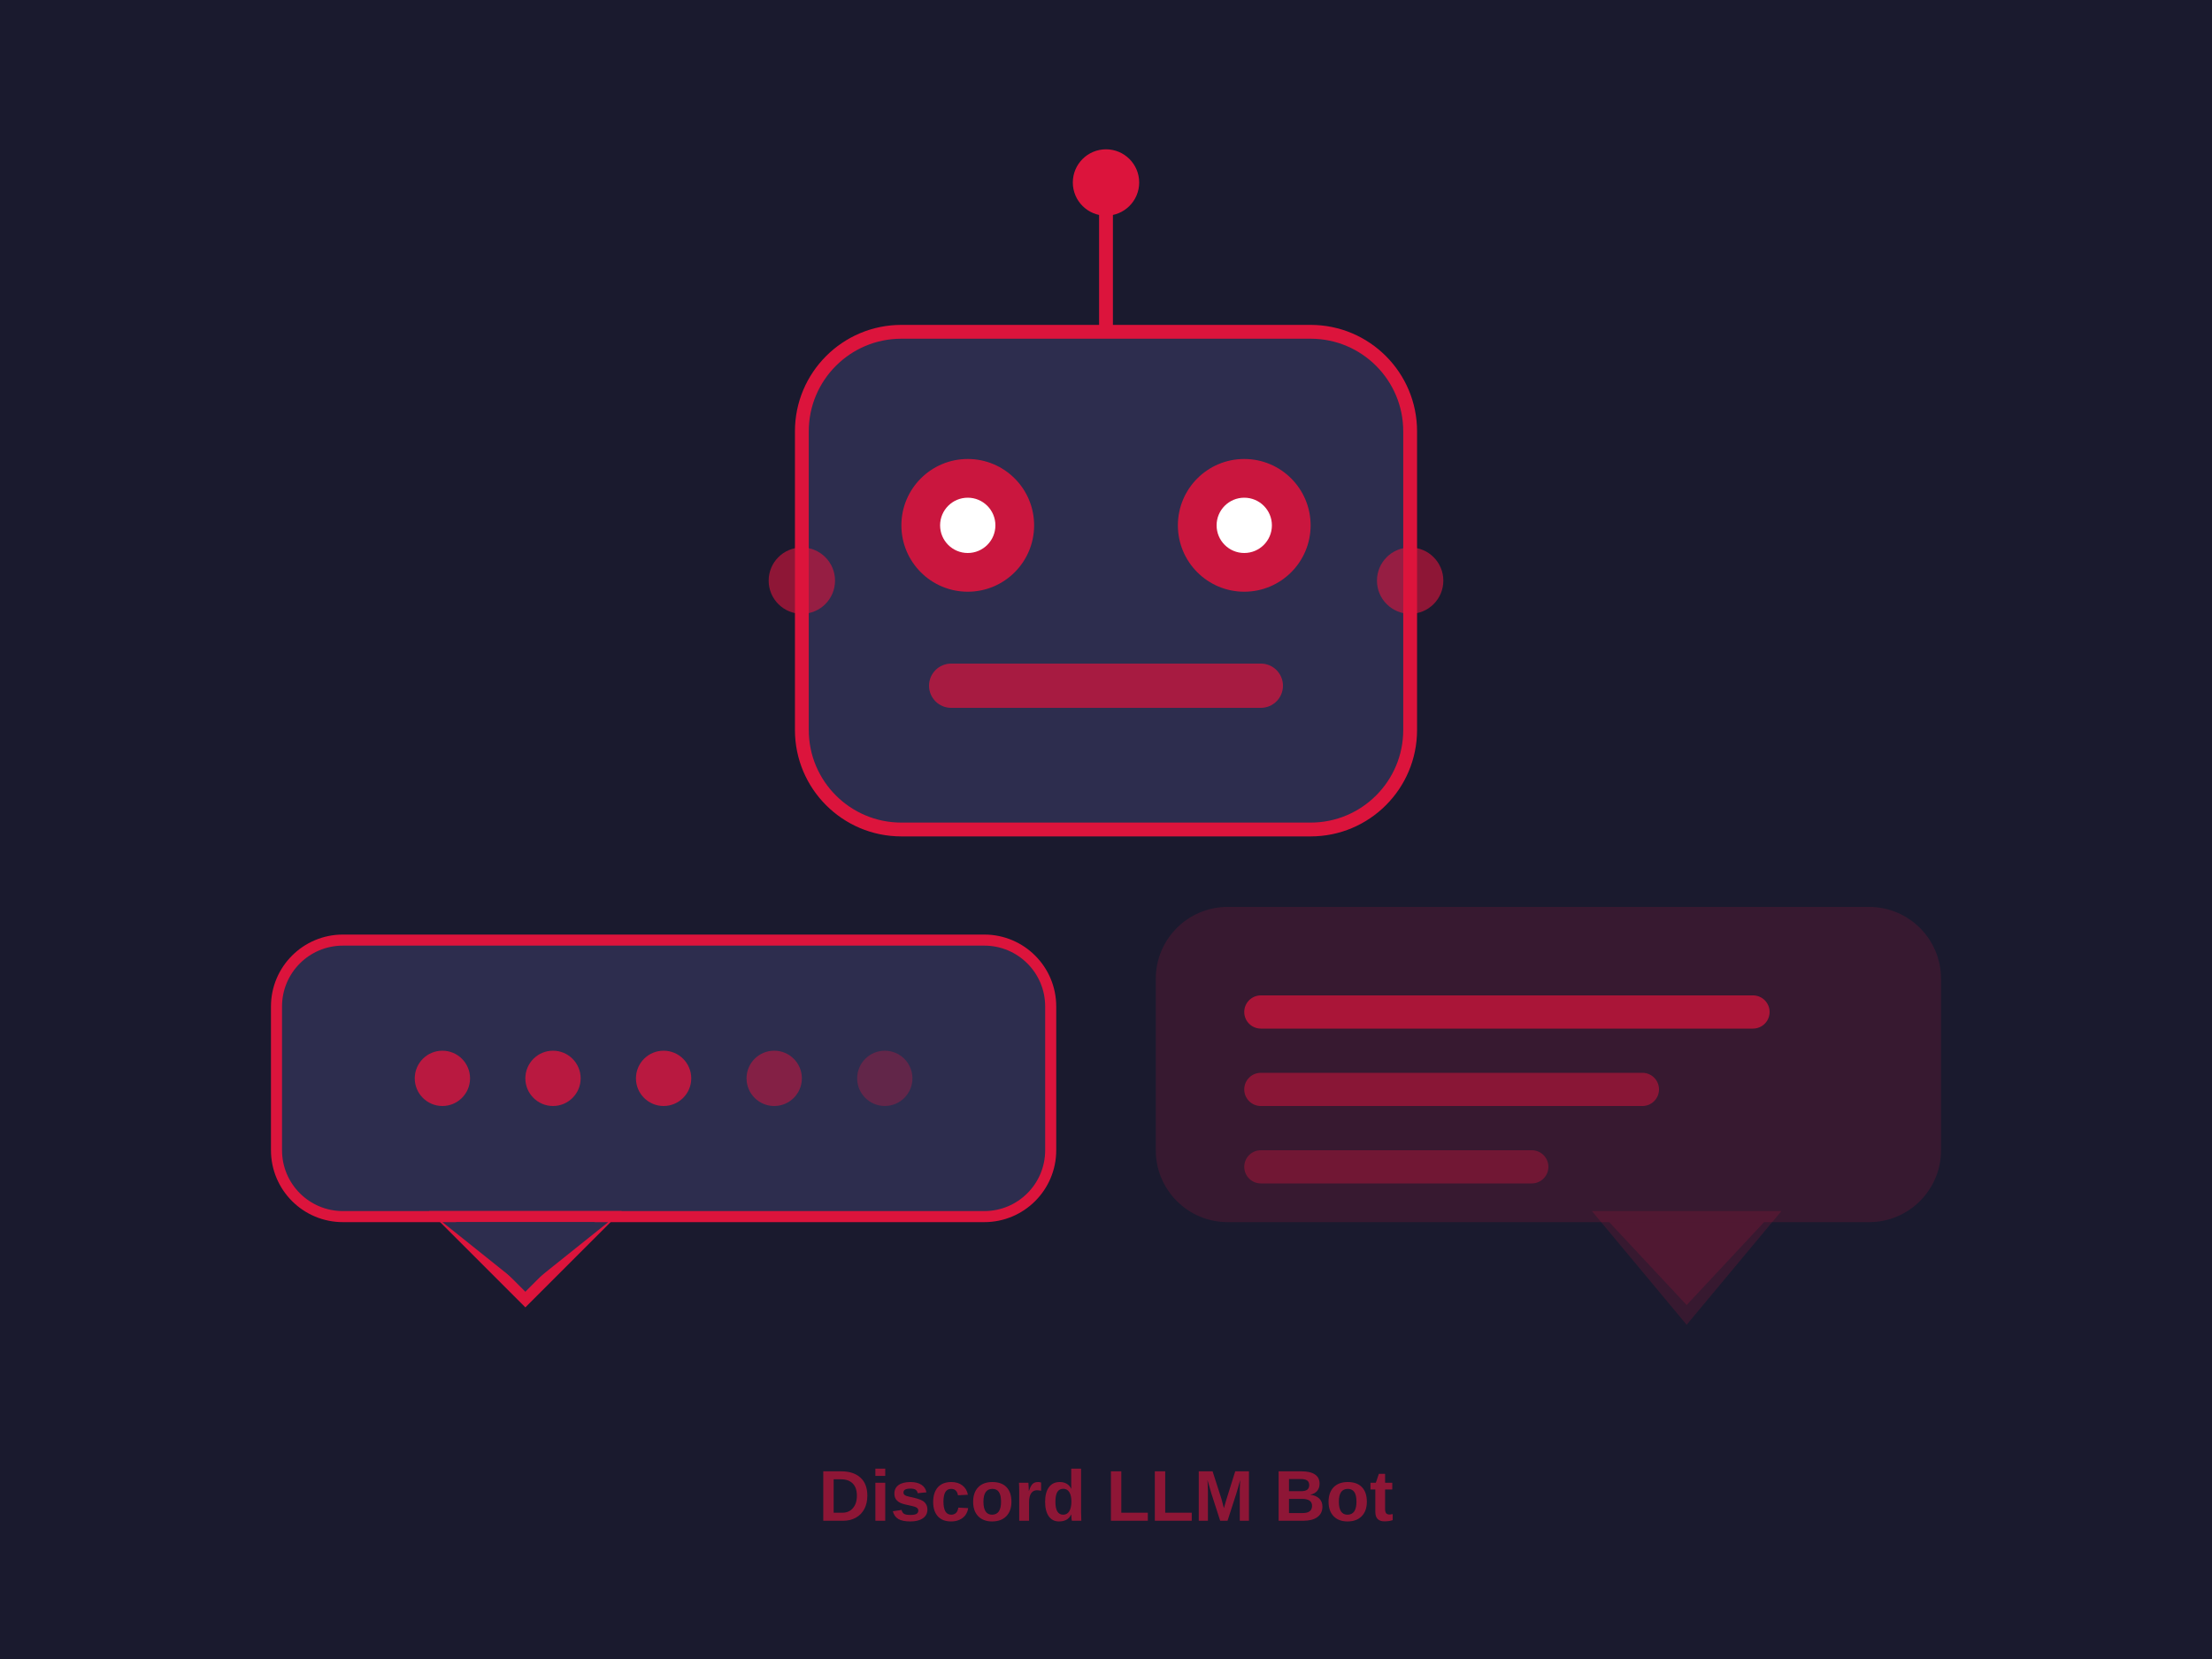
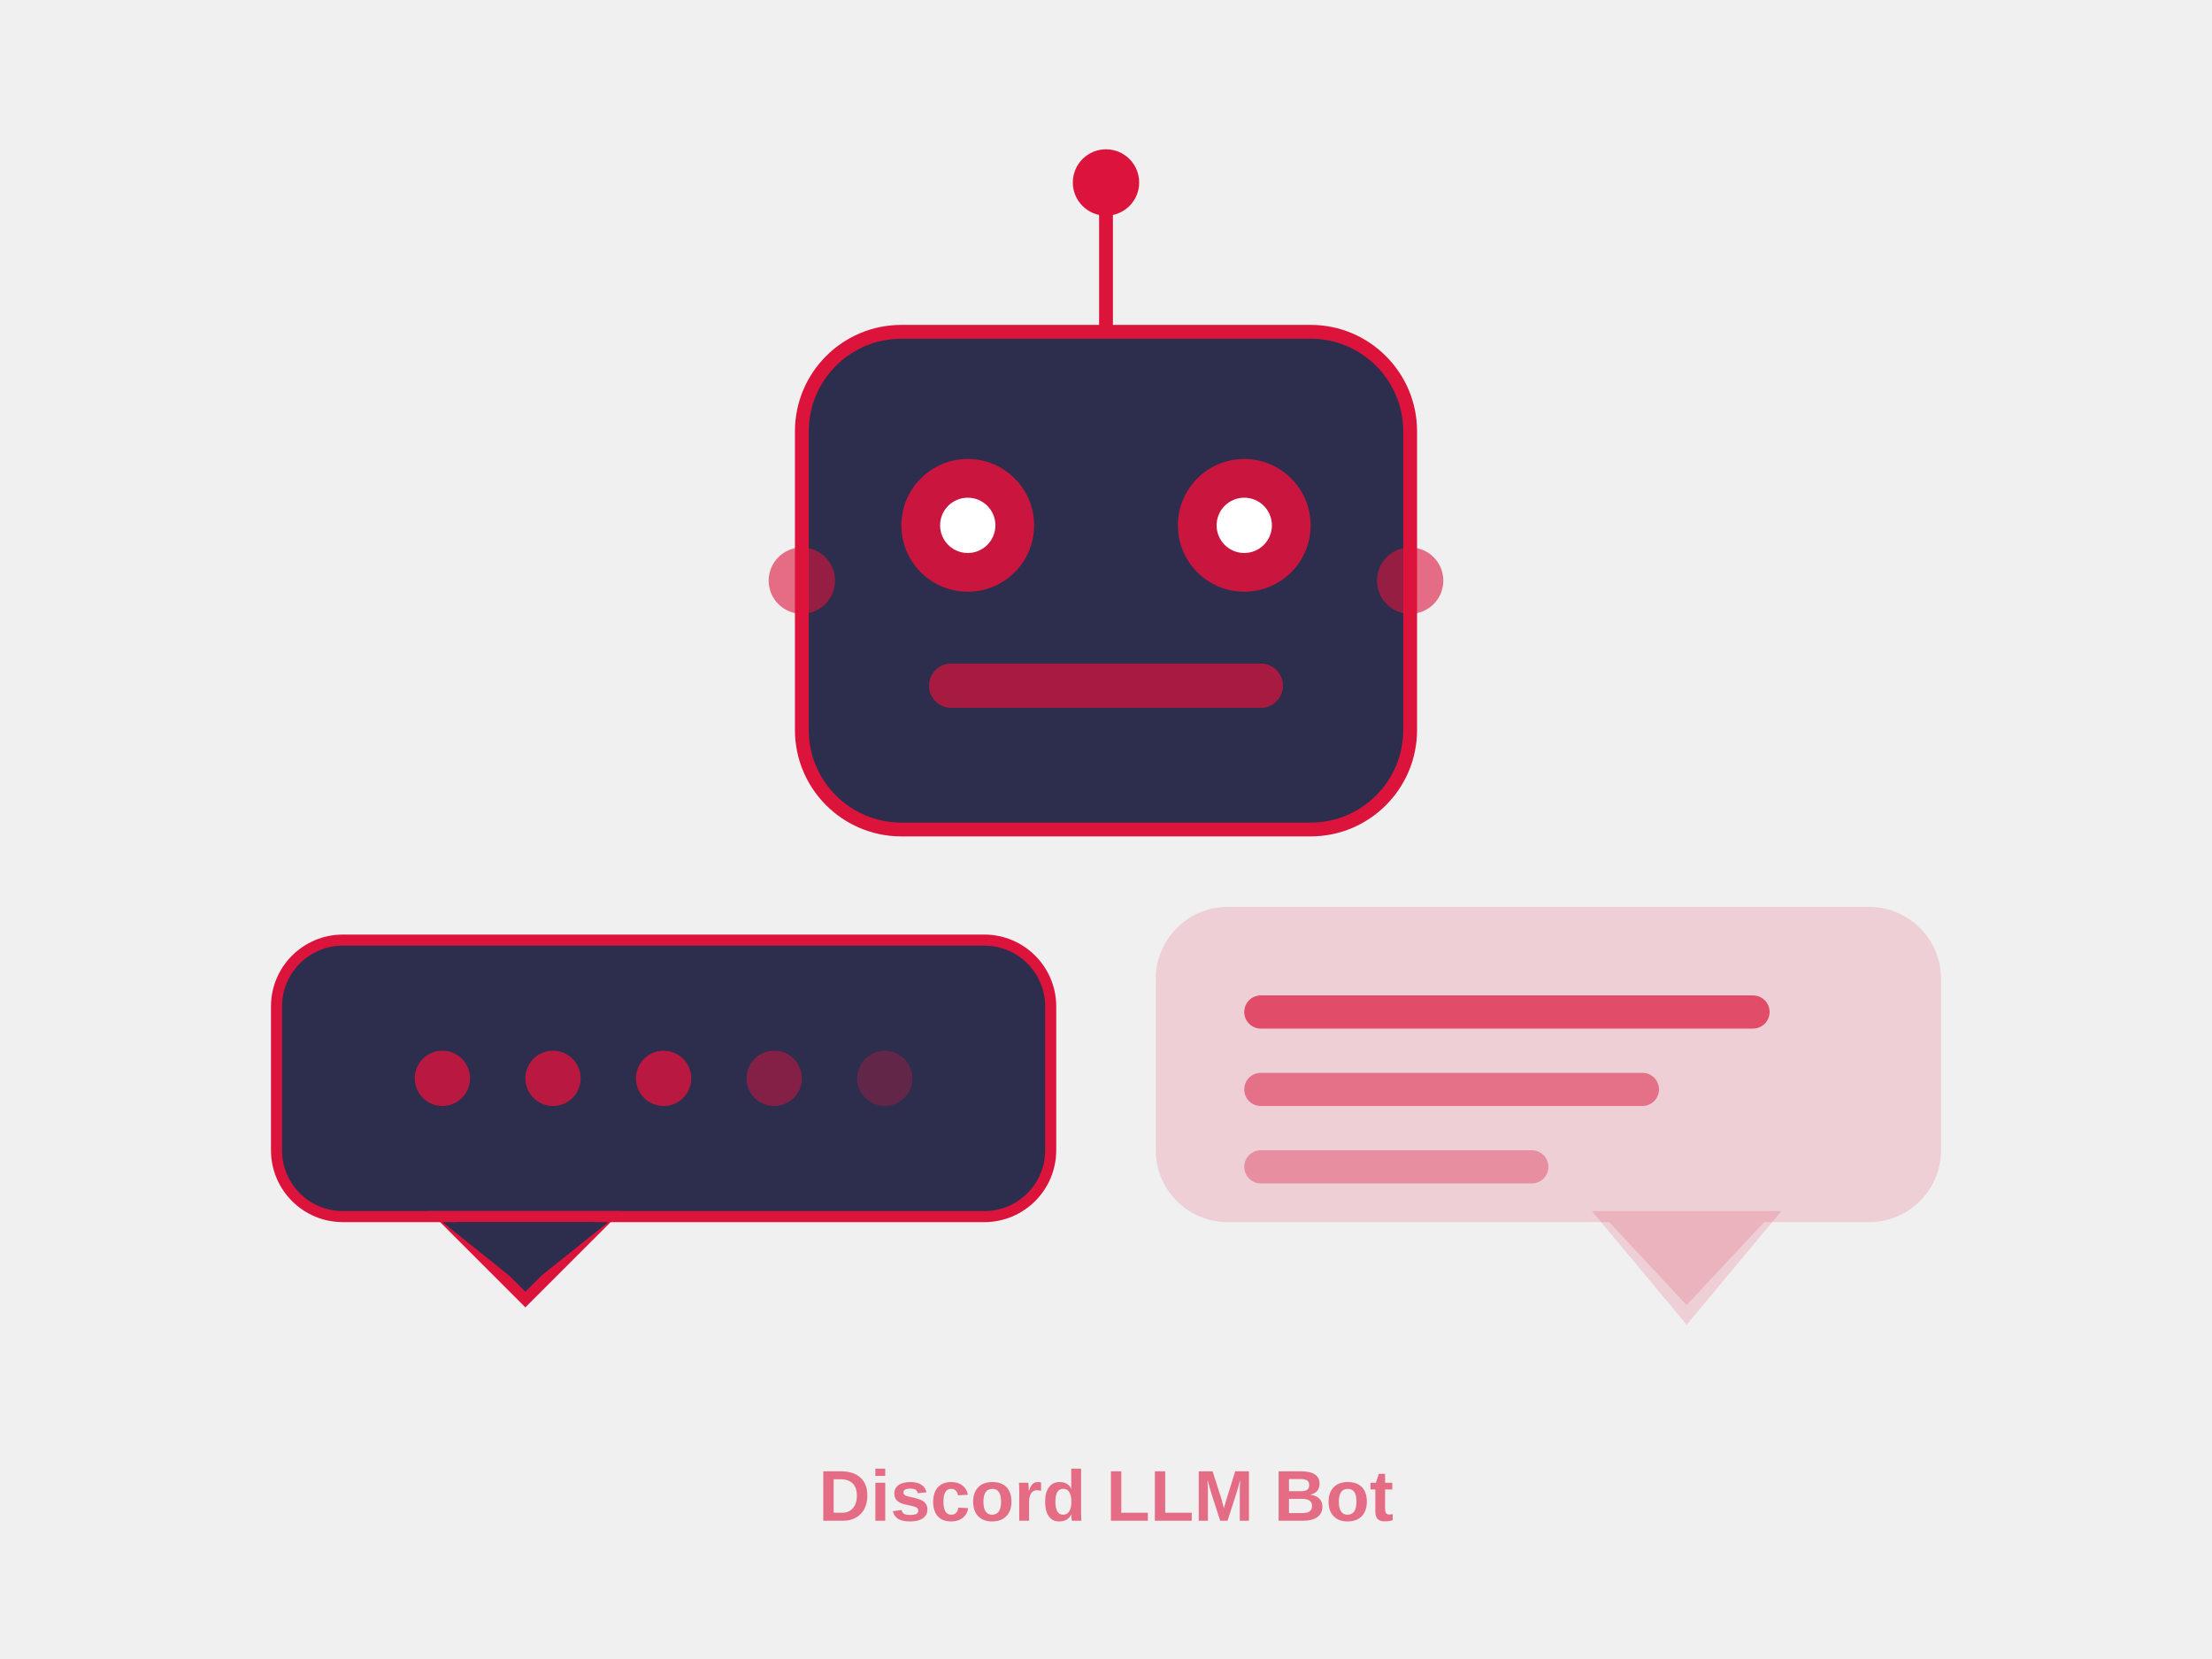
<svg xmlns="http://www.w3.org/2000/svg" viewBox="0 0 400 300" width="400" height="300">
-   <rect width="400" height="300" fill="#1a1a2e" />
  <rect x="145" y="60" width="110" height="90" rx="18" fill="#2d2d4e" stroke="#dc143c" stroke-width="2.5" />
  <circle cx="175" cy="95" r="12" fill="#dc143c" opacity="0.9" />
  <circle cx="225" cy="95" r="12" fill="#dc143c" opacity="0.9" />
  <circle cx="175" cy="95" r="5" fill="#fff" />
  <circle cx="225" cy="95" r="5" fill="#fff" />
  <rect x="168" y="120" width="64" height="8" rx="4" fill="#dc143c" opacity="0.7" />
  <line x1="200" y1="60" x2="200" y2="38" stroke="#dc143c" stroke-width="2.5" />
  <circle cx="200" cy="33" r="6" fill="#dc143c" />
  <circle cx="145" cy="105" r="6" fill="#dc143c" opacity="0.6" />
  <circle cx="255" cy="105" r="6" fill="#dc143c" opacity="0.6" />
  <rect x="50" y="170" width="140" height="50" rx="12" fill="#2d2d4e" stroke="#dc143c" stroke-width="2" />
  <polygon points="80,220 95,235 110,220" fill="#2d2d4e" stroke="#dc143c" stroke-width="2" />
  <polygon points="80,221 95,233 110,221" fill="#2d2d4e" />
  <circle cx="80" cy="195" r="5" fill="#dc143c" opacity="0.8" />
  <circle cx="100" cy="195" r="5" fill="#dc143c" opacity="0.8" />
  <circle cx="120" cy="195" r="5" fill="#dc143c" opacity="0.8" />
  <circle cx="140" cy="195" r="5" fill="#dc143c" opacity="0.5" />
  <circle cx="160" cy="195" r="5" fill="#dc143c" opacity="0.3" />
  <rect x="210" y="165" width="140" height="55" rx="12" fill="#dc143c" opacity="0.15" stroke="#dc143c" stroke-width="2" />
  <polygon points="290,220 305,238 320,220" fill="#dc143c" opacity="0.15" stroke="#dc143c" stroke-width="2" />
  <polygon points="291,221 305,236 319,221" fill="#dc143c" opacity="0.15" />
  <rect x="225" y="180" width="95" height="6" rx="3" fill="#dc143c" opacity="0.7" />
  <rect x="225" y="194" width="75" height="6" rx="3" fill="#dc143c" opacity="0.5" />
  <rect x="225" y="208" width="55" height="6" rx="3" fill="#dc143c" opacity="0.35" />
  <text x="200" y="275" font-family="Arial, sans-serif" font-size="13" fill="#dc143c" opacity="0.6" text-anchor="middle" font-weight="bold">Discord LLM Bot</text>
</svg>
